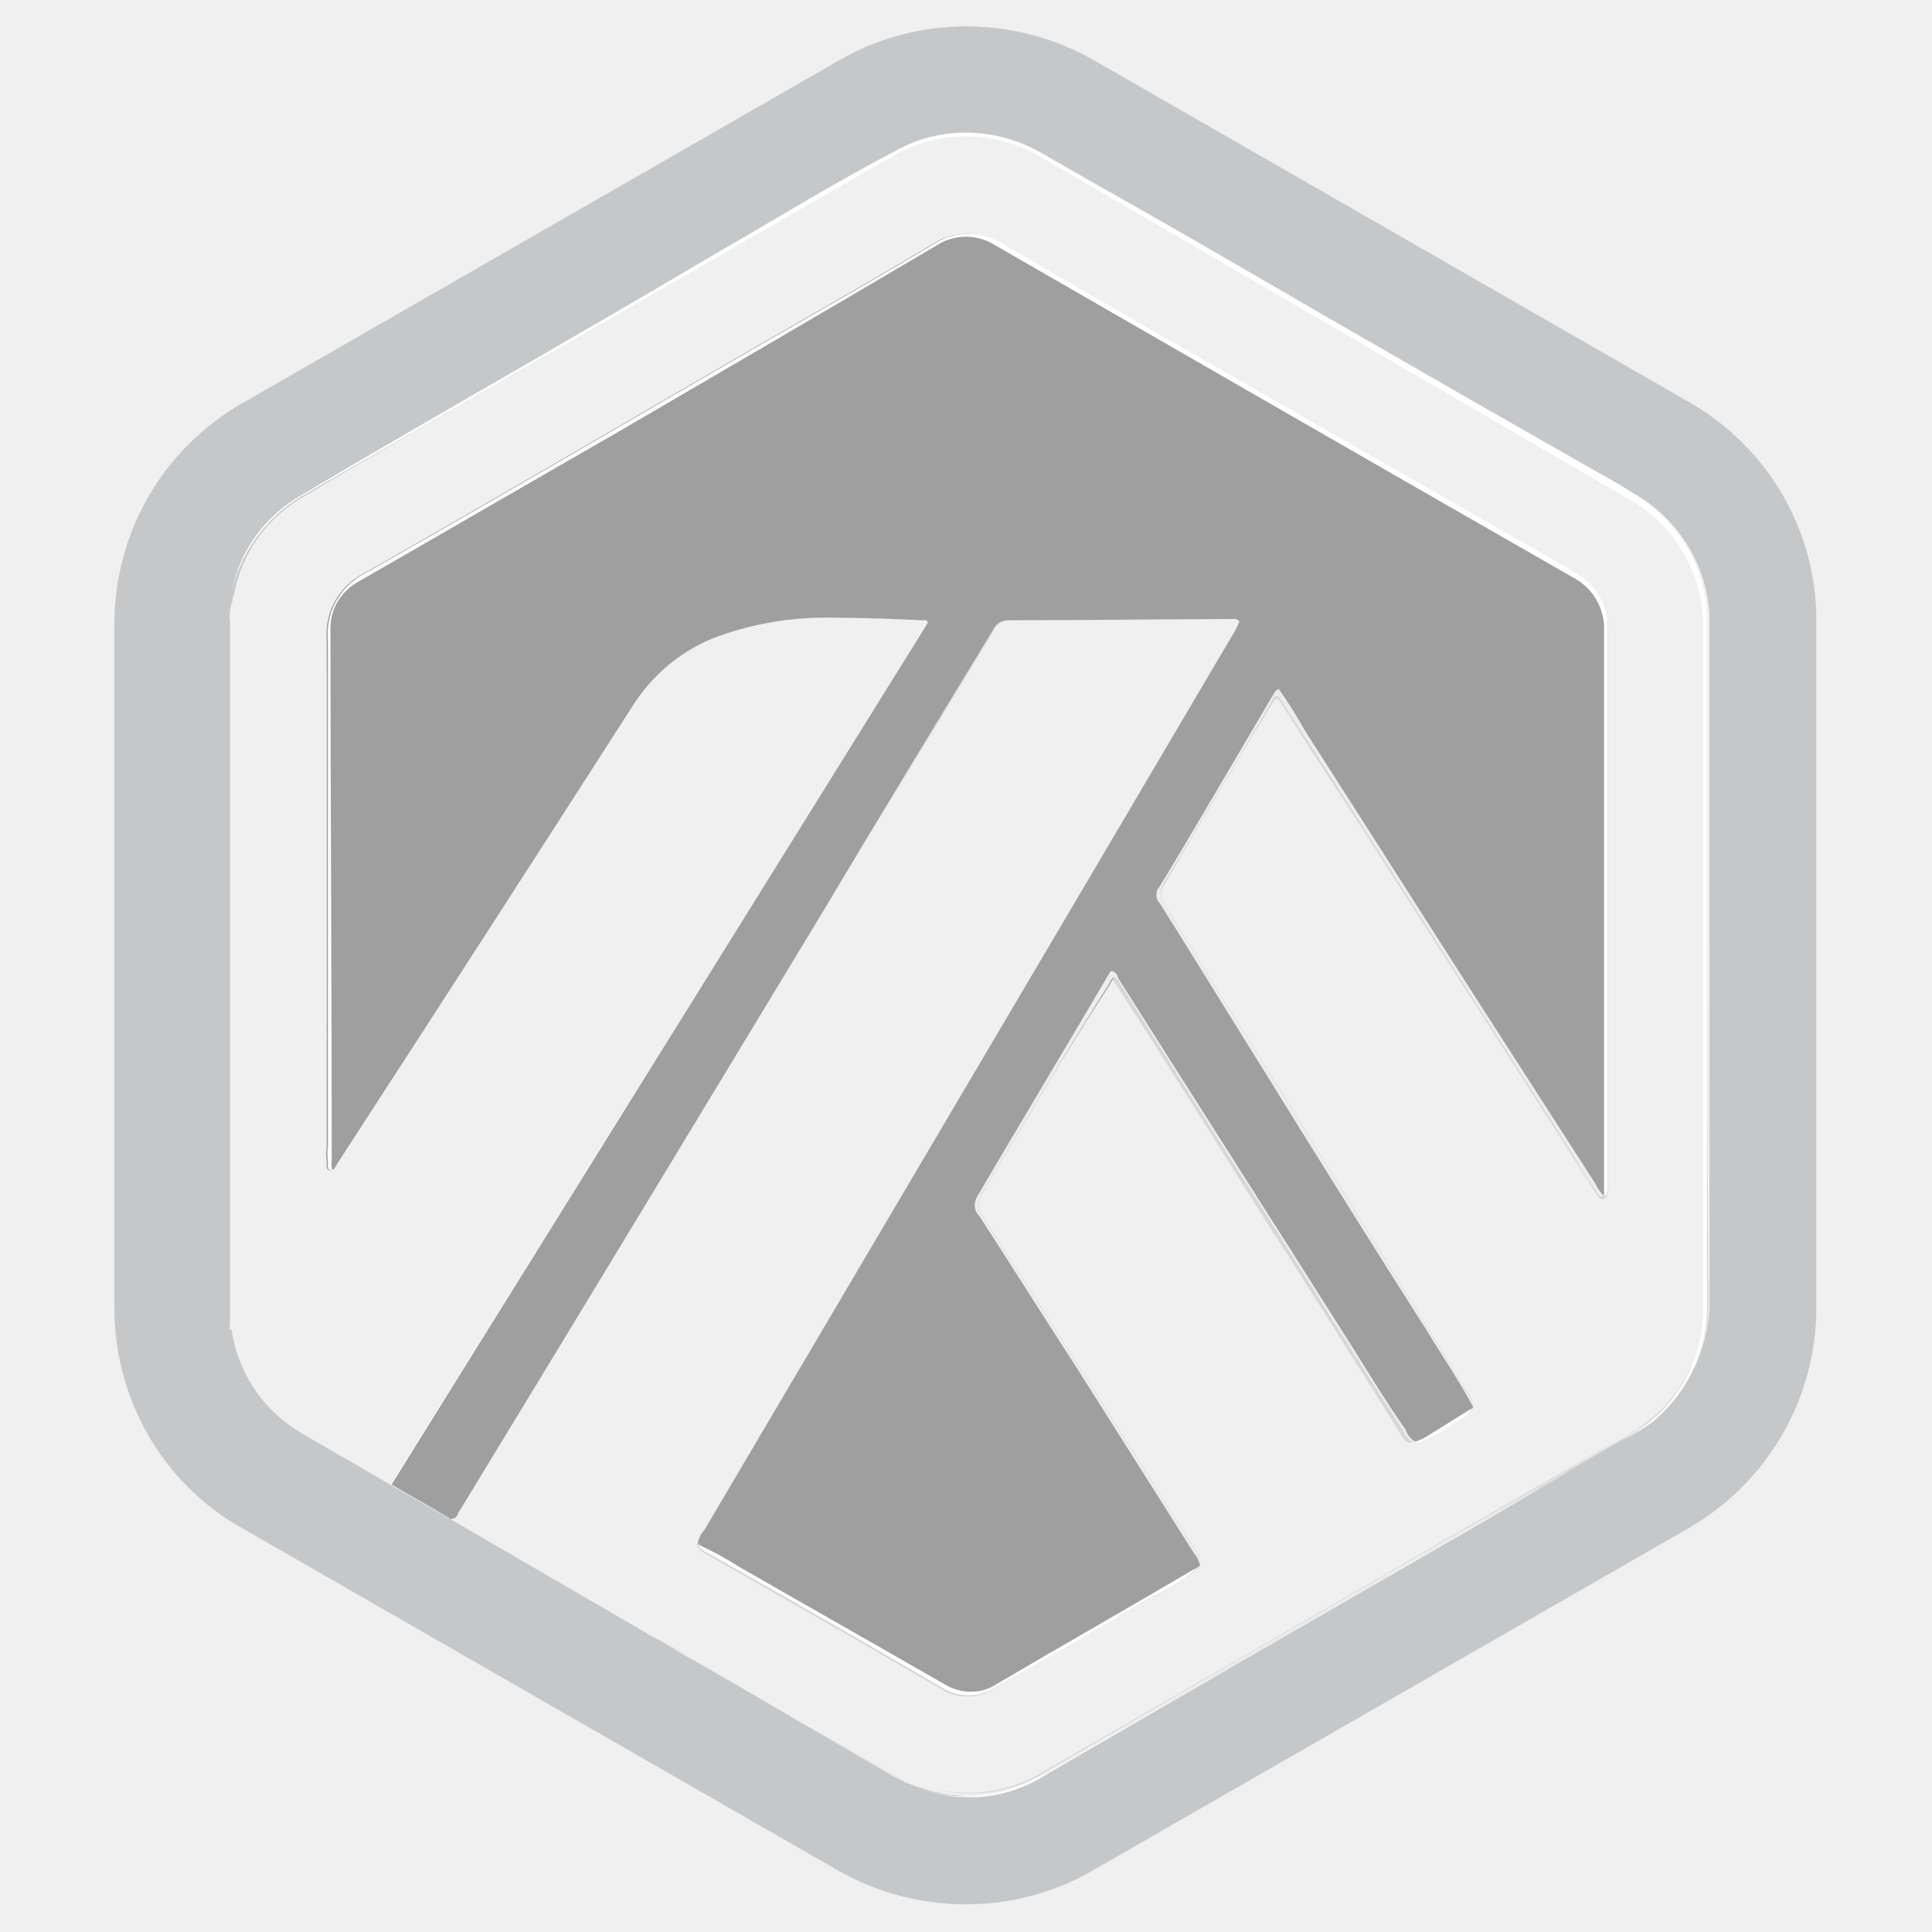
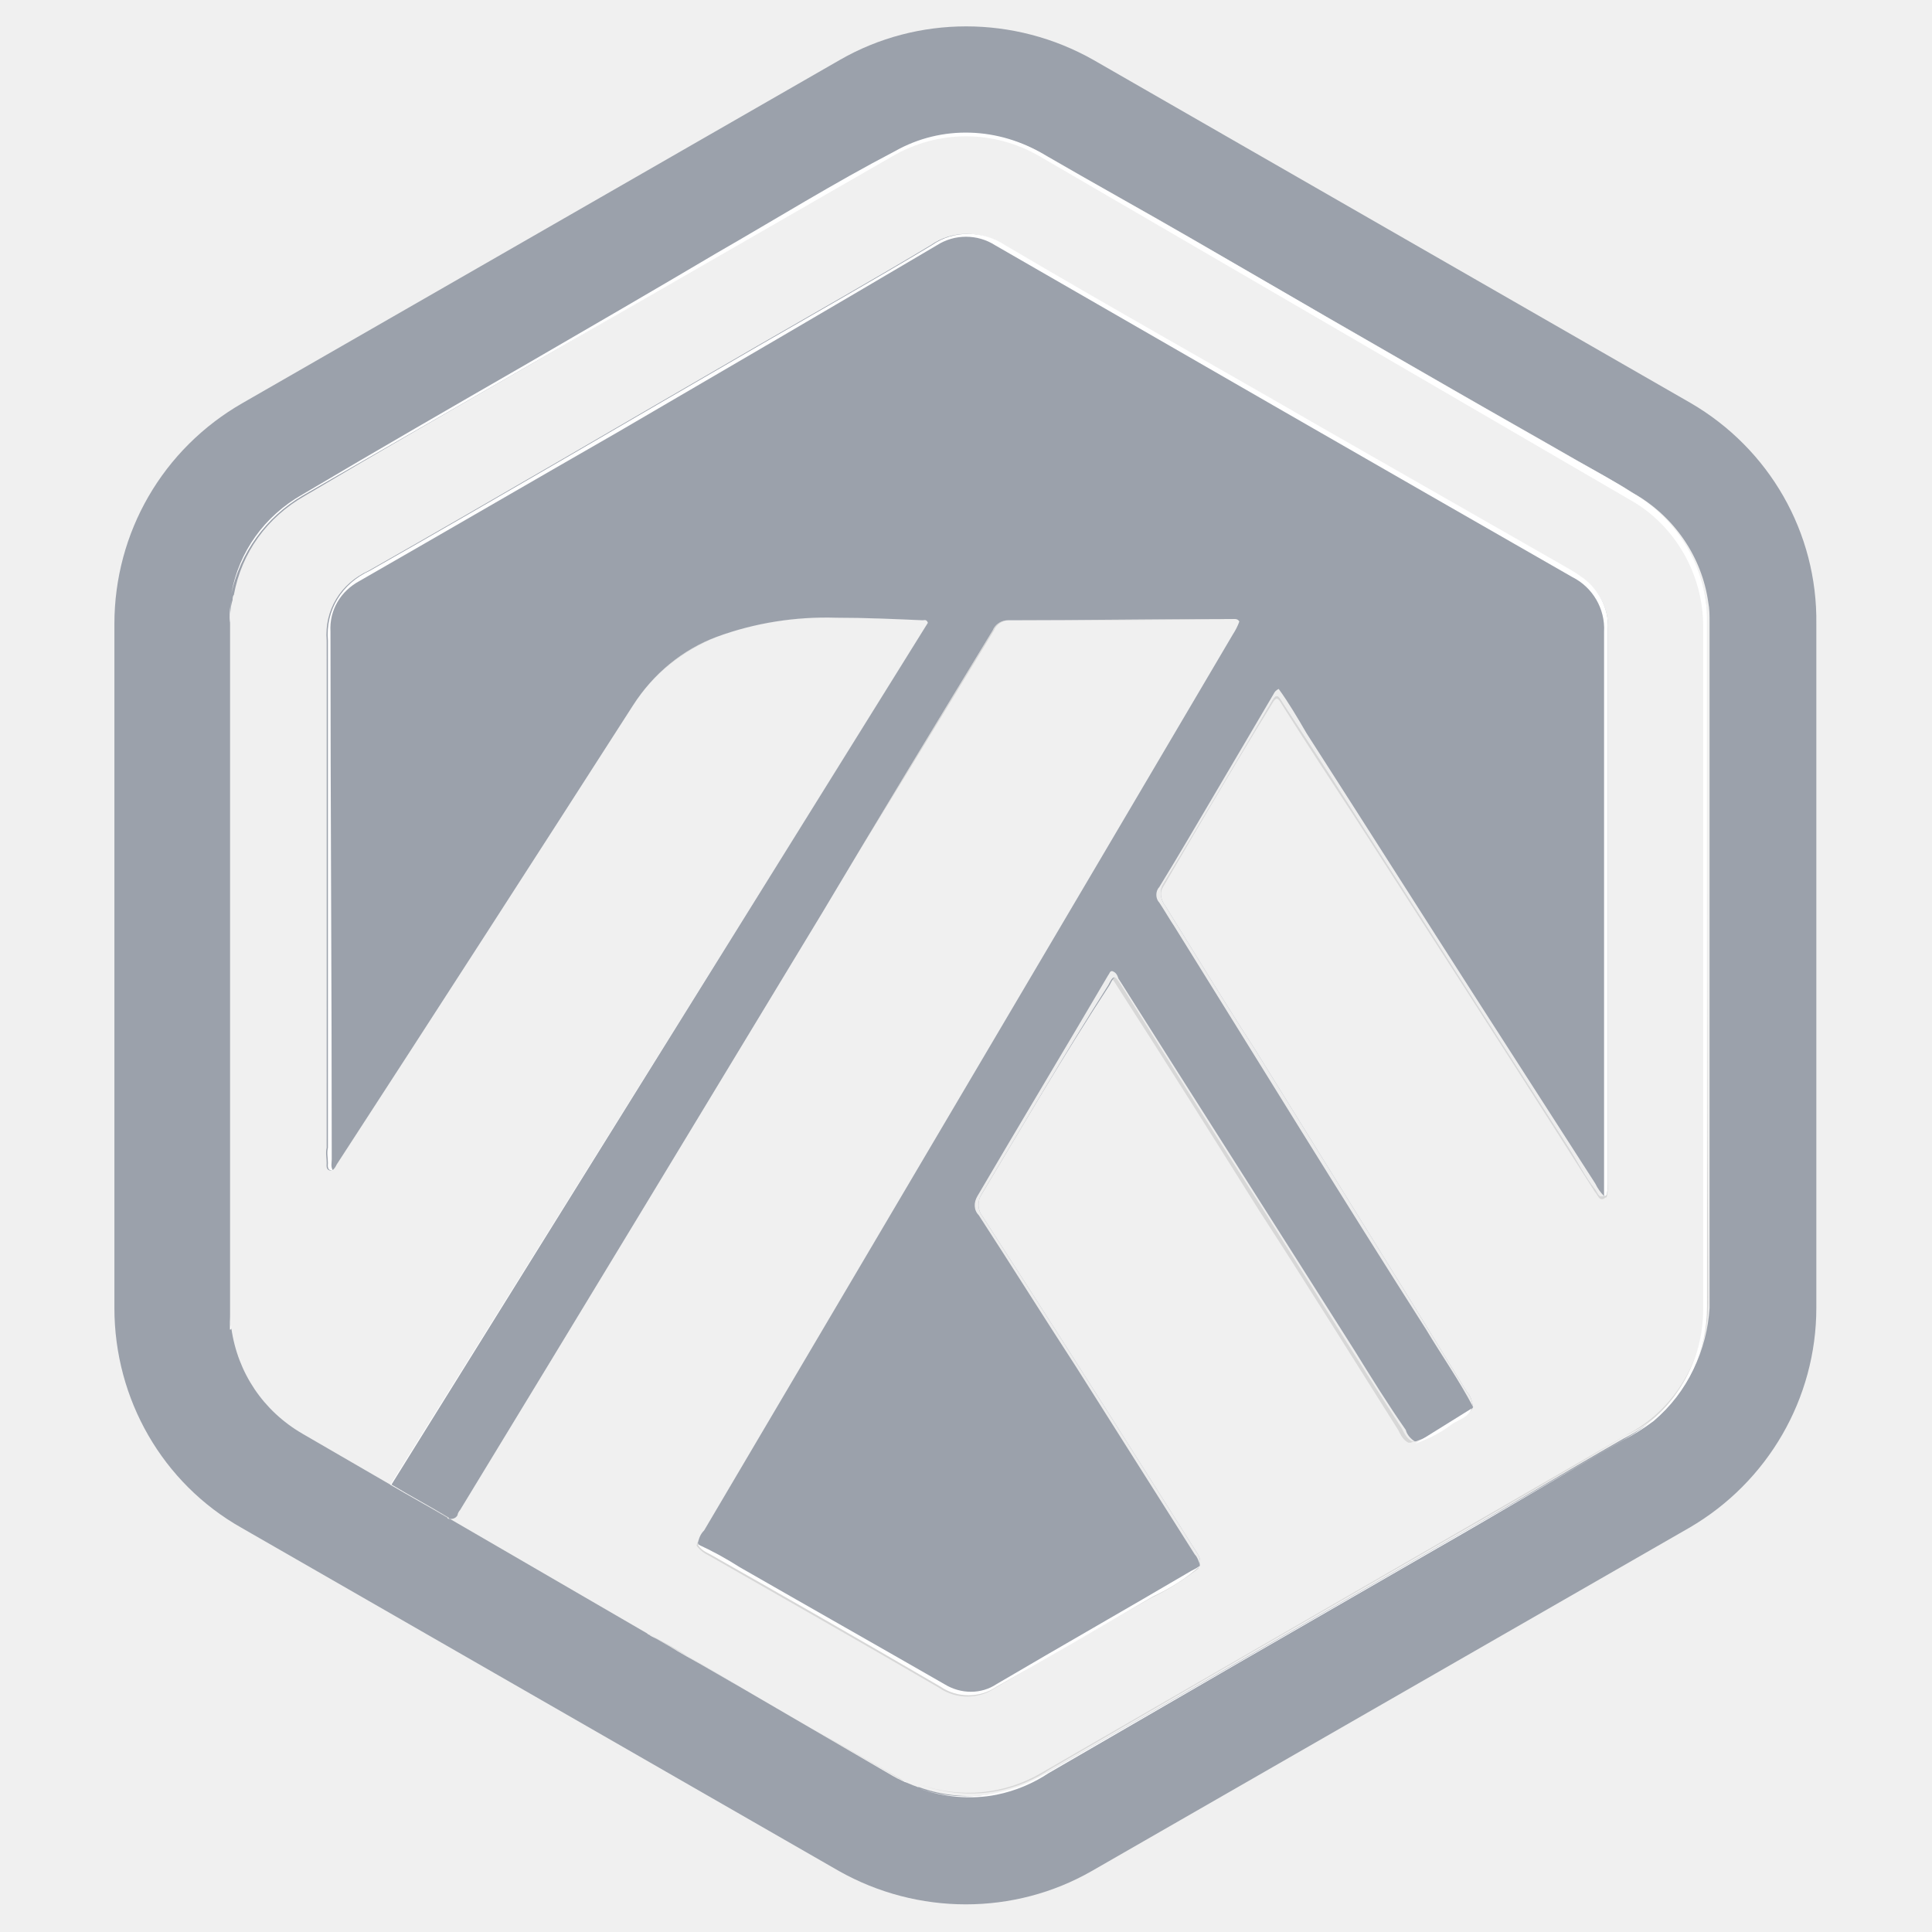
<svg xmlns="http://www.w3.org/2000/svg" version="1.1" id="Layer_1" x="0px" y="0px" viewBox="0 0 152 152" style="enable-background:new 0 0 152 152;" xml:space="preserve">
  <style type="text/css">
	.st0{fill:#D7D7D7;}
- 	.st1{fill:#C5C7C9;}
+ 	.st1{fill:#9BA1AB;}
	.st2{fill:#FFFFFF;}
- 	.st3{fill:#9F9F9F;}
- 	.st4{fill:#EDEDED;}
+ 	.st3{fill:#EDEDED;}
</style>
-   <path class="st0" d="M134.3,48.9c0-0.5,0-1-0.1-1.6c-0.6-3.6-2.8-6.8-5.9-8.6c-1.4-0.8-2.9-1.7-4.3-2.5c-3.2-1.9-6.5-3.7-9.8-5.6  c-3.3-1.9-6.6-3.8-9.9-5.7c-3.6-2-7.1-4.1-10.7-6.2c-3.8-2.2-7.6-4.4-11.4-6.5c-3.6-2.2-8.1-2.4-11.8-0.3c-4.7,2.5-9.3,5.3-14,8  c-5,2.9-10,5.8-14.9,8.7c-5.9,3.4-11.9,6.8-17.7,10.3c-3,1.6-5,4.5-5.6,7.8c0.6-3.2,2.6-6.1,5.6-7.7l46.4-26.8v0  c3.6-2.1,8-2.1,11.6,0l46.5,26.8c3.6,2.1,5.8,5.9,5.8,10l0,53.7c0,4.1-2.2,8-5.8,10l-46.4,26.8c-2.9,1.7-6.4,2-9.5,0.9  c1.9,0.7,4.1,0.9,6.1,0.5c1.5-0.3,2.9-0.9,4.1-1.7c5-2.9,10-5.8,15-8.7c5.2-3,10.4-6,15.6-9c4.9-2.8,9.8-5.6,14.6-8.5  c0.8-0.4,1.7-0.9,2.4-1.5c2.6-2.2,4.2-5.5,4.2-9C134.3,84.8,134.3,66.8,134.3,48.9z M78.2,49.6c0.2-0.5,0.7-0.8,1.2-0.8  c5.9,0,11.9,0,17.8-0.1c0.1,0,0.3,0,0.4,0.2c-0.2,0.3-0.3,0.6-0.5,1C83.1,73.5,69.2,97,55.3,120.6c-0.2,0.3-0.4,0.6-0.5,1  c0,0,0,0,0,0c0.3,0.4,0.6,0.6,1,0.8c6.1,3.5,12.1,6.9,18.1,10.4c1.3,0.9,3.1,0.9,4.4,0c4.1-2.4,8.2-4.8,12.3-7.1  c1.3-0.6,2.5-1.4,3.7-2.3c0,0,0,0,0-0.1c0,0,0,0,0-0.1c0.1-0.4-0.2-0.8-0.4-1.1c-1.2-1.9-2.4-3.8-3.6-5.7  c-4.4-6.8-8.7-13.7-13.1-20.5c-0.4-0.5-0.4-1.2-0.1-1.7c3.3-5.5,6.5-11,9.8-16.6c0.5-0.8,0.5-0.8,1,0c3.8,5.9,7.5,11.8,11.2,17.7  c3.7,5.7,7.3,11.5,10.9,17.2c0.2,0.4,0.4,0.8,0.8,1c0,0,0.1,0,0.1,0c0,0,0.1,0,0.1,0c1.1-0.4,2.1-0.9,3-1.6c0.6-0.3,1.2-0.5,1.5-1.1  v0c0,0,0,0,0,0c0-0.4-0.2-0.8-0.5-1.2c-1.6-2.6-3.2-5.2-4.8-7.8L98.7,82.7c-2.3-3.8-4.6-7.5-7-11.2c-0.4-0.5-0.5-1.2-0.2-1.7  c2.8-4.8,5.6-9.6,8.5-14.3c0.4-0.7,0.5-0.7,0.9,0c1.9,3,3.8,5.9,5.7,8.8c5.6,8.7,11.2,17.4,16.8,26.2c0.7,1.1,1.4,2.2,2.1,3.3  c0.2,0.2,0.3,0.7,0.7,0.5h0c0,0,0.1-0.1,0.2-0.1c0.1-0.3,0.1-0.7,0.1-1.1c0-14.5,0-28.9,0-43.4c0.1-1.7-0.8-3.3-2.3-4.1  c-0.4-0.3-0.9-0.5-1.3-0.8c-6.3-3.6-12.6-7.2-18.9-10.8c-8.3-4.8-16.7-9.6-25-14.4c-1.7-1.2-4-1.2-5.8,0c-4.5,2.7-9.1,5.3-13.6,7.9  C49.4,33.1,39.2,39.1,29,44.9c-2.1,1-3.4,3.2-3.3,5.5c0.1,13.3,0,26.6,0,39.9c0,0.4,0,0.8,0,1.2c0,0.2,0,0.6,0.4,0.6v0  c0.1-0.2,0.2-0.4,0.4-0.5c7.8-12,15.5-24.1,23.3-36.1c1.6-2.5,3.9-4.3,6.6-5.4c3-1.1,6.2-1.6,9.4-1.5c2.3,0,4.5,0.1,6.8,0.2  c0.1,0,0.3-0.1,0.4,0.2l-42.3,67.8l0,0c1.6,0.9,3.1,1.7,4.5,2.6c0.1,0,0.2,0.1,0.2,0.1c0.2,0,0.3,0,0.5-0.3c0.1-0.1,0.2-0.3,0.2-0.4  c9.5-15.7,19-31.4,28.5-47C69.2,64.4,73.7,57,78.2,49.6z M63.9,136c-1.7-1-3.5-2-5.2-3l11.6,6.7c0.5,0.3,1,0.5,1.5,0.7  c-0.2-0.1-0.3-0.1-0.5-0.2C68.8,138.8,66.4,137.4,63.9,136z M51.3,128.7c0.9,0.5,1.9,1,2.8,1.6c1.6,0.9,3.1,1.8,4.7,2.7l-7.7-4.4  C51.1,128.6,51.2,128.6,51.3,128.7z M18.1,103.7c0,0.2,0,0.5,0,0.9c0,0,0-0.1,0.1-0.1c-0.1-0.4-0.1-0.8-0.1-1.2V103.7z M18.2,47.2  c-0.1,0.6-0.2,1.2-0.2,1.9l0,53.7c0,0.2,0,0.3,0,0.5c0-18.1,0-36.2,0-54.3C18.1,48.4,18.1,47.8,18.2,47.2z" />
-   <path class="st1" d="M133,31.7l-47-27c-6.2-3.5-13.8-3.5-19.9,0l-47,27C12.8,35.3,9,41.9,9,49.1v53.8c0,7.2,3.8,13.8,10,17.3l47,27  c6.2,3.5,13.8,3.5,19.9,0l47-27c6.2-3.6,10-10.2,10-17.3V49.1C143,41.9,139.2,35.3,133,31.7z M130.1,111.7c-0.8,0.6-1.6,1.1-2.4,1.5  c-4.9,2.8-9.7,5.7-14.6,8.5c-5.2,3-10.4,6-15.6,9c-5,2.9-10,5.8-15,8.7c-1.2,0.8-2.6,1.4-4.1,1.7c-2,0.4-4.2,0.2-6.1-0.5  c0,0-0.1,0-0.1,0c-0.2-0.1-0.3-0.1-0.5-0.2c-0.5-0.2-1-0.4-1.5-0.7L58.7,133c-1.5-0.9-3.1-1.8-4.7-2.7c-0.9-0.5-1.8-1.1-2.8-1.6  c-0.1-0.1-0.2-0.1-0.3-0.2l-15.5-9c-0.1,0-0.2,0-0.2-0.1c-1.5-0.9-3-1.7-4.5-2.6l0,0l-6.9-4c-3.1-1.8-5.1-4.8-5.6-8.3  c0,0,0,0.1-0.1,0.1c0-0.4,0-0.7,0-0.9v-0.4c0-0.2,0-0.4,0-0.5l0-53.7c0-0.6,0-1.3,0.2-1.9c0-0.1,0-0.3,0.1-0.4  c0.6-3.3,2.6-6.1,5.6-7.8c5.9-3.5,11.8-6.9,17.7-10.3c5-2.9,10-5.8,14.9-8.7c4.7-2.7,9.2-5.5,14-8c3.7-2.1,8.2-1.9,11.8,0.3  c3.8,2.2,7.6,4.3,11.4,6.5c3.6,2.1,7.1,4.1,10.7,6.2c3.3,1.9,6.6,3.8,9.9,5.7c3.3,1.9,6.5,3.7,9.8,5.6c1.4,0.8,2.9,1.6,4.3,2.5  c3.2,1.8,5.4,5,5.9,8.6c0.1,0.5,0.1,1,0.1,1.6c0,18,0,35.9,0,53.9C134.3,106.2,132.8,109.5,130.1,111.7z" />
-   <path class="st2" d="M18.2,47.2c-0.1,0.6-0.1,1.1-0.1,1.7c0,18.1,0,36.2,0,54.3c0-0.2,0-0.4,0-0.5l0-53.7  C18,48.5,18.1,47.8,18.2,47.2z" />
+   <path class="st0" d="M134.3,48.9c0-0.5,0-1-0.1-1.6c-0.6-3.6-2.8-6.8-5.9-8.6c-1.4-0.8-2.9-1.7-4.3-2.5c-3.2-1.9-6.5-3.7-9.8-5.6  s-6.6-3.8-9.9-5.7c-3.6-2-7.1-4.1-10.7-6.2c-3.8-2.2-7.6-4.4-11.4-6.5c-3.6-2.2-8.1-2.4-11.8-0.3c-4.7,2.5-9.3,5.3-14,8  c-5,2.9-10,5.8-14.9,8.7c-5.9,3.4-11.9,6.8-17.7,10.3c-3,1.6-5,4.5-5.6,7.8c0.6-3.2,2.6-6.1,5.6-7.7l46.4-26.8l0,0  c3.6-2.1,8-2.1,11.6,0L128.3,39c3.6,2.1,5.8,5.9,5.8,10v53.7c0,4.1-2.2,8-5.8,10l-46.4,26.8c-2.9,1.7-6.4,2-9.5,0.9  c1.9,0.7,4.1,0.9,6.1,0.5c1.5-0.3,2.9-0.9,4.1-1.7c5-2.9,10-5.8,15-8.7c5.2-3,10.4-6,15.6-9c4.9-2.8,9.8-5.6,14.6-8.5  c0.8-0.4,1.7-0.9,2.4-1.5c2.6-2.2,4.2-5.5,4.2-9C134.3,84.8,134.3,66.8,134.3,48.9z M78.2,49.6c0.2-0.5,0.7-0.8,1.2-0.8  c5.9,0,11.9,0,17.8-0.1c0.1,0,0.3,0,0.4,0.2c-0.2,0.3-0.3,0.6-0.5,1c-14,23.6-27.9,47.1-41.8,70.7c-0.2,0.3-0.4,0.6-0.5,1l0,0  c0.3,0.4,0.6,0.6,1,0.8c6.1,3.5,12.1,6.9,18.1,10.4c1.3,0.9,3.1,0.9,4.4,0c4.1-2.4,8.2-4.8,12.3-7.1c1.3-0.6,2.5-1.4,3.7-2.3  c0,0,0,0,0-0.1c0,0,0,0,0-0.1c0.1-0.4-0.2-0.8-0.4-1.1c-1.2-1.9-2.4-3.8-3.6-5.7c-4.4-6.8-8.7-13.7-13.1-20.5  c-0.4-0.5-0.4-1.2-0.1-1.7c3.3-5.5,6.5-11,9.8-16.6c0.5-0.8,0.5-0.8,1,0c3.8,5.9,7.5,11.8,11.2,17.7c3.7,5.7,7.3,11.5,10.9,17.2  c0.2,0.4,0.4,0.8,0.8,1h0.1h0.1c1.1-0.4,2.1-0.9,3-1.6c0.6-0.3,1.2-0.5,1.5-1.1l0,0l0,0c0-0.4-0.2-0.8-0.5-1.2  c-1.6-2.6-3.2-5.2-4.8-7.8L98.7,82.7c-2.3-3.8-4.6-7.5-7-11.2c-0.4-0.5-0.5-1.2-0.2-1.7c2.8-4.8,5.6-9.6,8.5-14.3  c0.4-0.7,0.5-0.7,0.9,0c1.9,3,3.8,5.9,5.7,8.8c5.6,8.7,11.2,17.4,16.8,26.2c0.7,1.1,1.4,2.2,2.1,3.3c0.2,0.2,0.3,0.7,0.7,0.5l0,0  c0,0,0.1-0.1,0.2-0.1c0.1-0.3,0.1-0.7,0.1-1.1c0-14.5,0-28.9,0-43.4c0.1-1.7-0.8-3.3-2.3-4.1c-0.4-0.3-0.9-0.5-1.3-0.8  c-6.3-3.6-12.6-7.2-18.9-10.8c-8.3-4.8-16.7-9.6-25-14.4c-1.7-1.2-4-1.2-5.8,0c-4.5,2.7-9.1,5.3-13.6,7.9  C49.4,33.1,39.2,39.1,29,44.9c-2.1,1-3.4,3.2-3.3,5.5c0.1,13.3,0,26.6,0,39.9c0,0.4,0,0.8,0,1.2c0,0.2,0,0.6,0.4,0.6l0,0  c0.1-0.2,0.2-0.4,0.4-0.5c7.8-12,15.5-24.1,23.3-36.1c1.6-2.5,3.9-4.3,6.6-5.4c3-1.1,6.2-1.6,9.4-1.5c2.3,0,4.5,0.1,6.8,0.2  c0.1,0,0.3-0.1,0.4,0.2l-42.3,67.8l0,0c1.6,0.9,3.1,1.7,4.5,2.6c0.1,0,0.2,0.1,0.2,0.1c0.2,0,0.3,0,0.5-0.3c0.1-0.1,0.2-0.3,0.2-0.4  c9.5-15.7,19-31.4,28.5-47C69.2,64.4,73.7,57,78.2,49.6z M63.9,136c-1.7-1-3.5-2-5.2-3l11.6,6.7c0.5,0.3,1,0.5,1.5,0.7  c-0.2-0.1-0.3-0.1-0.5-0.2C68.8,138.8,66.4,137.4,63.9,136z M51.3,128.7c0.9,0.5,1.9,1,2.8,1.6c1.6,0.9,3.1,1.8,4.7,2.7l-7.7-4.4  C51.1,128.6,51.2,128.6,51.3,128.7z M18.1,103.7c0,0.2,0,0.5,0,0.9c0,0,0-0.1,0.1-0.1c-0.1-0.4-0.1-0.8-0.1-1.2V103.7z M18.2,47.2  c-0.1,0.6-0.2,1.2-0.2,1.9v53.7c0,0.2,0,0.3,0,0.5c0-18.1,0-36.2,0-54.3C18.1,48.4,18.1,47.8,18.2,47.2z" />
+   <path class="st1" d="M133,31.7l-47-27c-6.2-3.5-13.8-3.5-19.9,0l-47,27C12.8,35.3,9,41.9,9,49.1v53.8c0,7.2,3.8,13.8,10,17.3l47,27  c6.2,3.5,13.8,3.5,19.9,0l47-27c6.2-3.6,10-10.2,10-17.3V49.1C143,41.9,139.2,35.3,133,31.7z M130.1,111.7c-0.8,0.6-1.6,1.1-2.4,1.5  c-4.9,2.8-9.7,5.7-14.6,8.5c-5.2,3-10.4,6-15.6,9c-5,2.9-10,5.8-15,8.7c-1.2,0.8-2.6,1.4-4.1,1.7c-2,0.4-4.2,0.2-6.1-0.5h-0.1  c-0.2-0.1-0.3-0.1-0.5-0.2c-0.5-0.2-1-0.4-1.5-0.7L58.7,133c-1.5-0.9-3.1-1.8-4.7-2.7c-0.9-0.5-1.8-1.1-2.8-1.6  c-0.1-0.1-0.2-0.1-0.3-0.2l-15.5-9c-0.1,0-0.2,0-0.2-0.1c-1.5-0.9-3-1.7-4.5-2.6l0,0l-6.9-4c-3.1-1.8-5.1-4.8-5.6-8.3  c0,0,0,0.1-0.1,0.1c0-0.4,0-0.7,0-0.9v-0.4c0-0.2,0-0.4,0-0.5V49.1c0-0.6,0-1.3,0.2-1.9c0-0.1,0-0.3,0.1-0.4C19,43.5,21,40.7,24,39  c5.9-3.5,11.8-6.9,17.7-10.3c5-2.9,10-5.8,14.9-8.7c4.7-2.7,9.2-5.5,14-8c3.7-2.1,8.2-1.9,11.8,0.3c3.8,2.2,7.6,4.3,11.4,6.5  c3.6,2.1,7.1,4.1,10.7,6.2c3.3,1.9,6.6,3.8,9.9,5.7s6.5,3.7,9.8,5.6c1.4,0.8,2.9,1.6,4.3,2.5c3.2,1.8,5.4,5,5.9,8.6  c0.1,0.5,0.1,1,0.1,1.6c0,18,0,35.9,0,53.9C134.3,106.2,132.8,109.5,130.1,111.7z" />
+   <path class="st2" d="M18.2,47.2c-0.1,0.6-0.1,1.1-0.1,1.7c0,18.1,0,36.2,0,54.3c0-0.2,0-0.4,0-0.5V49C18,48.5,18.1,47.8,18.2,47.2z" />
  <path class="st2" d="M71.8,140.4c-0.5-0.2-1-0.4-1.5-0.7L58.7,133c1.7,1,3.5,2,5.2,3c2.4,1.4,4.9,2.8,7.3,4.2  C71.4,140.2,71.6,140.3,71.8,140.4z" />
-   <path class="st2" d="M126.5,49.5c0,14.5,0,28.9,0,43.4c0,0.4,0,0.7-0.1,1.1c-0.1,0.1-0.1,0.1-0.2,0.1h0c-0.4,0.2-0.5-0.2-0.7-0.5  c-0.8-1-1.4-2.2-2.1-3.3c-5.6-8.7-11.2-17.5-16.8-26.2c-1.9-3-3.8-5.9-5.7-8.8c-0.4-0.7-0.5-0.7-0.9,0c-2.8,4.8-5.6,9.5-8.5,14.3  c-0.3,0.5-0.2,1.2,0.2,1.7c2.3,3.7,4.6,7.5,7,11.2l11.9,19.2c1.6,2.6,3.2,5.2,4.8,7.8c0.3,0.3,0.4,0.7,0.5,1.2c0,0,0,0,0,0v0  c-0.3,0.6-1,0.8-1.5,1.1c-0.9,0.7-1.9,1.2-3,1.6c0,0-0.1,0-0.1,0c0,0-0.1,0-0.1,0c-0.4-0.2-0.6-0.6-0.8-1  c-3.7-5.7-7.3-11.5-10.9-17.2c-3.8-5.9-7.5-11.8-11.2-17.7c-0.5-0.8-0.6-0.8-1,0C83.7,83,80.5,88.5,77.2,94  c-0.3,0.5-0.3,1.2,0.1,1.7c4.4,6.8,8.8,13.7,13.1,20.5c1.2,1.9,2.4,3.8,3.6,5.7c0.2,0.3,0.5,0.7,0.4,1.1c0,0,0,0,0,0.1  c0,0,0,0.1,0,0.1c-1.2,0.9-2.4,1.7-3.7,2.3c-4.1,2.4-8.2,4.8-12.3,7.1c-1.3,0.9-3.1,0.9-4.4,0c-6-3.5-12.1-7-18.1-10.4  c-0.4-0.2-0.8-0.4-1-0.8c0,0,0,0,0,0c0.1-0.4,0.2-0.7,0.5-1C69.2,97,83.1,73.5,97,49.9c0.2-0.3,0.4-0.7,0.5-1  c-0.1-0.2-0.3-0.2-0.4-0.2c-5.9,0-11.9,0.1-17.8,0.1c-0.5,0-1,0.3-1.2,0.8c-4.5,7.4-9,14.8-13.4,22.2c-9.5,15.7-19,31.4-28.5,47  c-0.1,0.1-0.2,0.3-0.2,0.4c-0.1,0.2-0.3,0.3-0.5,0.3l-4.8-2.7L73,49c-0.1-0.3-0.3-0.2-0.4-0.2c-2.3-0.1-4.5-0.2-6.8-0.2  c-3.2-0.1-6.4,0.4-9.4,1.5c-2.7,1-5,2.9-6.6,5.4c-7.7,12-15.5,24.1-23.3,36.1c-0.1,0.2-0.2,0.4-0.4,0.5v0c-0.5,0-0.4-0.4-0.4-0.6  c0-0.4-0.1-0.8,0-1.2c0-13.3,0-26.6,0-39.9c-0.2-2.4,1.1-4.5,3.3-5.5c10.2-5.8,20.4-11.8,30.6-17.7c4.5-2.6,9.1-5.2,13.6-7.9  c1.7-1.2,4-1.2,5.8,0c8.3,4.9,16.7,9.6,25,14.4c6.3,3.6,12.6,7.2,18.9,10.8c0.5,0.3,0.9,0.5,1.3,0.8  C125.7,46.2,126.6,47.8,126.5,49.5z" />
-   <path class="st3" d="M126.5,49.5c0,14.5,0,28.9,0,43.4c0,0.4,0,0.7-0.1,1.1c-0.1,0.1-0.1,0.1-0.2,0.1h0c-0.4,0.2-0.5-0.2-0.7-0.5  c-0.8-1-1.4-2.2-2.1-3.3c-5.6-8.7-11.2-17.5-16.8-26.2c-1.9-3-3.8-5.9-5.7-8.8c-0.4-0.7-0.5-0.7-0.9,0c-2.8,4.8-5.6,9.5-8.5,14.3  c-0.3,0.5-0.2,1.2,0.2,1.7c2.3,3.7,4.6,7.5,7,11.2l11.9,19.2c1.6,2.6,3.2,5.2,4.8,7.8c0.3,0.3,0.4,0.7,0.5,1.2c0,0,0,0,0,0v0  c-0.3,0.6-1,0.8-1.5,1.1c-0.9,0.7-1.9,1.2-3,1.6c0,0-0.1,0-0.1,0c0,0-0.1,0-0.1,0c-0.4-0.2-0.6-0.6-0.8-1  c-3.7-5.7-7.3-11.5-10.9-17.2c-3.8-5.9-7.5-11.8-11.2-17.7c-0.5-0.8-0.6-0.8-1,0C83.7,83,80.5,88.5,77.2,94  c-0.3,0.5-0.3,1.2,0.1,1.7c4.4,6.8,8.8,13.7,13.1,20.5c1.2,1.9,2.4,3.8,3.6,5.7c0.2,0.3,0.5,0.7,0.4,1.1c0,0,0,0,0,0.1  c0,0,0,0.1,0,0.1c-1.2,0.9-2.4,1.7-3.7,2.3c-4.1,2.4-8.2,4.8-12.3,7.1c-1.3,0.9-3.1,0.9-4.4,0c-6-3.5-12.1-7-18.1-10.4  c-0.4-0.2-0.8-0.4-1-0.8c0,0,0,0,0,0c0.1-0.4,0.2-0.7,0.5-1C69.2,97,83.1,73.5,97,49.9c0.2-0.3,0.4-0.7,0.5-1  c-0.1-0.2-0.3-0.2-0.4-0.2c-5.9,0-11.9,0.1-17.8,0.1c-0.5,0-1,0.3-1.2,0.8c-4.5,7.4-9,14.8-13.4,22.2c-9.5,15.7-19,31.4-28.5,47  c-0.1,0.1-0.2,0.3-0.2,0.4c-0.1,0.2-0.3,0.3-0.5,0.3c-0.1,0-0.2,0-0.2-0.1c-1.5-0.9-3-1.7-4.5-2.6l0,0L73,49  c-0.1-0.3-0.3-0.2-0.4-0.2c-2.3-0.1-4.5-0.2-6.8-0.2c-3.2-0.1-6.4,0.4-9.4,1.5c-2.7,1-5,2.9-6.6,5.4c-7.7,12-15.5,24.1-23.3,36.1  c-0.1,0.2-0.2,0.4-0.4,0.5v0c-0.5,0-0.4-0.4-0.4-0.6c0-0.4-0.1-0.8,0-1.2c0-13.3,0-26.6,0-39.9c-0.2-2.4,1.1-4.5,3.3-5.5  c10.2-5.8,20.4-11.8,30.6-17.7c4.5-2.6,9.1-5.2,13.6-7.9c1.7-1.2,4-1.2,5.8,0c8.3,4.9,16.7,9.6,25,14.4c6.3,3.6,12.6,7.2,18.9,10.8  c0.5,0.3,0.9,0.5,1.3,0.8C125.7,46.2,126.6,47.8,126.5,49.5z" />
+   <path class="st2" d="M126.5,49.5c0,14.5,0,28.9,0,43.4c0,0.4,0,0.7-0.1,1.1c-0.1,0.1-0.1,0.1-0.2,0.1l0,0c-0.4,0.2-0.5-0.2-0.7-0.5  c-0.8-1-1.4-2.2-2.1-3.3c-5.6-8.7-11.2-17.5-16.8-26.2c-1.9-3-3.8-5.9-5.7-8.8c-0.4-0.7-0.5-0.7-0.9,0c-2.8,4.8-5.6,9.5-8.5,14.3  c-0.3,0.5-0.2,1.2,0.2,1.7c2.3,3.7,4.6,7.5,7,11.2l11.9,19.2c1.6,2.6,3.2,5.2,4.8,7.8c0.3,0.3,0.4,0.7,0.5,1.2l0,0l0,0  c-0.3,0.6-1,0.8-1.5,1.1c-0.9,0.7-1.9,1.2-3,1.6h-0.1h-0.1c-0.4-0.2-0.6-0.6-0.8-1c-3.7-5.7-7.3-11.5-10.9-17.2  c-3.8-5.9-7.5-11.8-11.2-17.7c-0.5-0.8-0.6-0.8-1,0c-3.6,5.5-6.8,11-10.1,16.5c-0.3,0.5-0.3,1.2,0.1,1.7c4.4,6.8,8.8,13.7,13.1,20.5  c1.2,1.9,2.4,3.8,3.6,5.7c0.2,0.3,0.5,0.7,0.4,1.1c0,0,0,0,0,0.1v0.1c-1.2,0.9-2.4,1.7-3.7,2.3c-4.1,2.4-8.2,4.8-12.3,7.1  c-1.3,0.9-3.1,0.9-4.4,0c-6-3.5-12.1-7-18.1-10.4c-0.4-0.2-0.8-0.4-1-0.8l0,0c0.1-0.4,0.2-0.7,0.5-1C69.2,97,83.1,73.5,97,49.9  c0.2-0.3,0.4-0.7,0.5-1c-0.1-0.2-0.3-0.2-0.4-0.2c-5.9,0-11.9,0.1-17.8,0.1c-0.5,0-1,0.3-1.2,0.8c-4.5,7.4-9,14.8-13.4,22.2  c-9.5,15.7-19,31.4-28.5,47c-0.1,0.1-0.2,0.3-0.2,0.4c-0.1,0.2-0.3,0.3-0.5,0.3l-4.8-2.7L73,49c-0.1-0.3-0.3-0.2-0.4-0.2  c-2.3-0.1-4.5-0.2-6.8-0.2c-3.2-0.1-6.4,0.4-9.4,1.5c-2.7,1-5,2.9-6.6,5.4c-7.7,12-15.5,24.1-23.3,36.1c-0.1,0.2-0.2,0.4-0.4,0.5  l0,0c-0.5,0-0.4-0.4-0.4-0.6c0-0.4-0.1-0.8,0-1.2c0-13.3,0-26.6,0-39.9c-0.2-2.4,1.1-4.5,3.3-5.5c10.2-5.8,20.4-11.8,30.6-17.7  c4.5-2.6,9.1-5.2,13.6-7.9c1.7-1.2,4-1.2,5.8,0c8.3,4.9,16.7,9.6,25,14.4c6.3,3.6,12.6,7.2,18.9,10.8c0.5,0.3,0.9,0.5,1.3,0.8  C125.7,46.2,126.6,47.8,126.5,49.5z" />
+   <path class="st1" d="M126.5,49.5c0,14.5,0,28.9,0,43.4c0,0.4,0,0.7-0.1,1.1c-0.1,0.1-0.1,0.1-0.2,0.1l0,0c-0.4,0.2-0.5-0.2-0.7-0.5  c-0.8-1-1.4-2.2-2.1-3.3c-5.6-8.7-11.2-17.5-16.8-26.2c-1.9-3-3.8-5.9-5.7-8.8c-0.4-0.7-0.5-0.7-0.9,0c-2.8,4.8-5.6,9.5-8.5,14.3  c-0.3,0.5-0.2,1.2,0.2,1.7c2.3,3.7,4.6,7.5,7,11.2l11.9,19.2c1.6,2.6,3.2,5.2,4.8,7.8c0.3,0.3,0.4,0.7,0.5,1.2l0,0l0,0  c-0.3,0.6-1,0.8-1.5,1.1c-0.9,0.7-1.9,1.2-3,1.6h-0.1h-0.1c-0.4-0.2-0.6-0.6-0.8-1c-3.7-5.7-7.3-11.5-10.9-17.2  c-3.8-5.9-7.5-11.8-11.2-17.7c-0.5-0.8-0.6-0.8-1,0c-3.6,5.5-6.8,11-10.1,16.5c-0.3,0.5-0.3,1.2,0.1,1.7c4.4,6.8,8.8,13.7,13.1,20.5  c1.2,1.9,2.4,3.8,3.6,5.7c0.2,0.3,0.5,0.7,0.4,1.1c0,0,0,0,0,0.1v0.1c-1.2,0.9-2.4,1.7-3.7,2.3c-4.1,2.4-8.2,4.8-12.3,7.1  c-1.3,0.9-3.1,0.9-4.4,0c-6-3.5-12.1-7-18.1-10.4c-0.4-0.2-0.8-0.4-1-0.8l0,0c0.1-0.4,0.2-0.7,0.5-1C69.2,97,83.1,73.5,97,49.9  c0.2-0.3,0.4-0.7,0.5-1c-0.1-0.2-0.3-0.2-0.4-0.2c-5.9,0-11.9,0.1-17.8,0.1c-0.5,0-1,0.3-1.2,0.8c-4.5,7.4-9,14.8-13.4,22.2  c-9.5,15.7-19,31.4-28.5,47c-0.1,0.1-0.2,0.3-0.2,0.4c-0.1,0.2-0.3,0.3-0.5,0.3c-0.1,0-0.2,0-0.2-0.1c-1.5-0.9-3-1.7-4.5-2.6l0,0  L73,49c-0.1-0.3-0.3-0.2-0.4-0.2c-2.3-0.1-4.5-0.2-6.8-0.2c-3.2-0.1-6.4,0.4-9.4,1.5c-2.7,1-5,2.9-6.6,5.4  c-7.7,12-15.5,24.1-23.3,36.1c-0.1,0.2-0.2,0.4-0.4,0.5l0,0c-0.5,0-0.4-0.4-0.4-0.6c0-0.4-0.1-0.8,0-1.2c0-13.3,0-26.6,0-39.9  c-0.2-2.4,1.1-4.5,3.3-5.5c10.2-5.8,20.4-11.8,30.6-17.7c4.5-2.6,9.1-5.2,13.6-7.9c1.7-1.2,4-1.2,5.8,0c8.3,4.9,16.7,9.6,25,14.4  c6.3,3.6,12.6,7.2,18.9,10.8c0.5,0.3,0.9,0.5,1.3,0.8C125.7,46.2,126.6,47.8,126.5,49.5z" />
  <path class="st2" d="M18.2,104.5c0,0,0,0.1-0.1,0.1c0-0.4,0-0.7,0-0.9v-0.4C18.1,103.7,18.1,104.1,18.2,104.5z" />
  <path class="st2" d="M58.7,133c-1.5-0.9-3.1-1.8-4.7-2.7c-0.9-0.5-1.8-1.1-2.8-1.6c-0.1-0.1-0.2-0.1-0.3-0.2L58.7,133z" />
-   <path class="st2" d="M94.4,123.2C94.4,123.2,94.4,123.2,94.4,123.2C94.5,123.2,94.5,123.2,94.4,123.2  C94.4,123.3,94.4,123.3,94.4,123.2c-1.1,1-2.4,1.8-3.7,2.4c-4.1,2.4-8.2,4.8-12.3,7.1c-1.3,0.9-3.1,0.9-4.4,0  c-6-3.5-12.1-7-18.1-10.4c-0.4-0.2-0.8-0.4-1-0.8c1.1,0.5,2.2,1.1,3.3,1.8c5.4,3.1,10.7,6.1,16.1,9.2c1.3,0.8,2.9,0.8,4.1,0  c5.1-3,10.2-5.9,15.3-8.9C93.9,123.5,94.1,123.4,94.4,123.2C94.4,123.2,94.4,123.2,94.4,123.2z" />
-   <path class="st2" d="M115.8,110.8L115.8,110.8c-0.3,0.7-1,0.9-1.5,1.2c-0.9,0.7-1.9,1.2-3,1.6c0,0-0.1,0-0.1,0c0,0-0.1,0-0.1,0  c0.1,0,0.1,0,0.2,0c0,0,0,0,0,0L115.8,110.8C115.7,110.8,115.8,110.8,115.8,110.8C115.8,110.8,115.8,110.8,115.8,110.8  C115.8,110.8,115.8,110.8,115.8,110.8z" />
-   <path class="st2" d="M126.5,49.5c0,14.5,0,28.9,0,43.4c0,0.4,0,0.7-0.1,1.1c-0.1,0.1-0.1,0.1-0.2,0.1h0v0c0-0.4,0-0.7,0-1.1  c0-14.4,0-28.9,0-43.3c0.1-1.8-0.9-3.5-2.5-4.3c-15.2-8.7-30.3-17.4-45.4-26.1c-1.4-0.9-3.2-0.9-4.6,0C65.4,24.2,57,29.1,48.6,34  c-6.8,3.9-13.5,7.8-20.3,11.7c-1.5,0.8-2.4,2.3-2.3,4c0,13.8,0.1,27.7,0.1,41.5c0,0.3-0.1,0.6,0.1,0.9v0c-0.5,0-0.4-0.4-0.4-0.6  c0-0.4-0.1-0.8,0-1.2c0-13.3,0-26.6,0-39.9c-0.2-2.4,1.1-4.5,3.3-5.5c10.2-5.8,20.4-11.8,30.6-17.7c4.5-2.6,9.1-5.2,13.6-7.9  c1.7-1.2,4-1.2,5.8,0c8.3,4.9,16.7,9.6,25,14.4c6.3,3.6,12.6,7.2,18.9,10.8c0.5,0.3,0.9,0.5,1.3,0.8  C125.7,46.2,126.6,47.8,126.5,49.5z" />
-   <path class="st2" d="M134.3,102.8c0,3.5-1.5,6.7-4.2,9c-0.8,0.6-1.6,1.1-2.4,1.5c-4.9,2.8-9.7,5.7-14.6,8.5c-5.2,3-10.4,6-15.6,9  c-5,2.9-10,5.8-15,8.7c-1.2,0.8-2.6,1.4-4.1,1.7c-2,0.4-4.2,0.2-6.1-0.5c3.1,1.1,6.6,0.7,9.5-0.9l46.4-26.8c3.6-2.1,5.8-5.9,5.8-10  l0-53.7c0-4.1-2.2-8-5.8-10L81.8,12.3c-3.6-2.1-8-2.1-11.6,0v0L23.8,39c-2.9,1.7-4.9,4.5-5.6,7.7c0.6-3.3,2.6-6.1,5.6-7.8  c5.9-3.5,11.8-6.9,17.7-10.3c5-2.9,10-5.8,14.9-8.7c4.7-2.7,9.2-5.5,14-8c3.7-2.1,8.2-1.9,11.8,0.3c3.8,2.2,7.6,4.3,11.4,6.5  c3.6,2.1,7.1,4.1,10.7,6.2c3.3,1.9,6.6,3.8,9.9,5.7c3.3,1.9,6.5,3.7,9.8,5.6c1.4,0.8,2.9,1.6,4.3,2.5c3.2,1.8,5.4,5,5.9,8.6  c0.1,0.5,0.1,1,0.1,1.6C134.3,66.8,134.3,84.8,134.3,102.8z" />
-   <path class="st4" d="M126.2,94.1L126.2,94.1c-0.4,0.2-0.5-0.2-0.7-0.5c-0.8-1-1.4-2.2-2.1-3.3c-5.6-8.7-11.2-17.5-16.8-26.2  c-1.9-3-3.8-5.9-5.7-8.8c-0.4-0.7-0.5-0.7-0.9,0c-2.8,4.8-5.6,9.5-8.5,14.3c-0.3,0.5-0.2,1.2,0.2,1.7c2.3,3.7,4.6,7.5,7,11.2  l11.9,19.2c1.6,2.6,3.2,5.2,4.8,7.8c0.3,0.3,0.4,0.7,0.5,1.2c0,0,0,0,0,0c0,0,0,0,0,0c0,0,0,0,0,0c-1.1-2.1-2.5-4.1-3.7-6.1  C105.5,94.1,99,83.5,92.4,72.9c-0.4-0.6-0.8-1.3-1.2-1.9c-0.3-0.3-0.3-0.9,0-1.2c1.6-2.6,3.1-5.2,4.7-7.9l4.3-7.3  c0.1-0.2,0.2-0.3,0.4-0.4c0.8,1.1,1.5,2.3,2.2,3.5c4.5,7,9,14.1,13.5,21.1c3.1,4.8,6.1,9.5,9.2,14.3  C125.7,93.5,125.9,93.8,126.2,94.1z" />
-   <path class="st4" d="M111.3,113.4C111.2,113.4,111.2,113.4,111.3,113.4C111.2,113.5,111.2,113.5,111.3,113.4c-0.1,0-0.2,0-0.2,0  c-0.4-0.2-0.6-0.6-0.8-1c-3.7-5.7-7.3-11.5-10.9-17.2c-3.8-5.9-7.5-11.8-11.2-17.7c-0.5-0.8-0.6-0.8-1,0C83.7,83,80.5,88.5,77.2,94  c-0.3,0.5-0.3,1.2,0.1,1.7c4.4,6.8,8.8,13.7,13.1,20.5c1.2,1.9,2.4,3.8,3.6,5.7c0.2,0.3,0.5,0.7,0.4,1.1c0,0,0,0,0,0.1c0,0,0,0,0,0  c0,0,0,0,0,0c-0.1-0.3-0.2-0.6-0.4-0.8c-3.1-4.9-6.2-9.8-9.3-14.7c-2.6-4-5.1-8-7.7-12c-0.4-0.4-0.4-1-0.1-1.5  c3.4-5.8,6.9-11.6,10.3-17.4c0.1-0.1,0.1-0.3,0.3-0.3c0.3,0.1,0.4,0.3,0.5,0.6c6.2,9.8,12.4,19.5,18.6,29.3c1.3,2.1,2.6,4.2,4,6.2  C110.7,112.9,111,113.2,111.3,113.4z" />
+   <path class="st2" d="M94.4,123.2L94.4,123.2C94.5,123.2,94.5,123.2,94.4,123.2C94.4,123.3,94.4,123.3,94.4,123.2  c-1.1,1-2.4,1.8-3.7,2.4c-4.1,2.4-8.2,4.8-12.3,7.1c-1.3,0.9-3.1,0.9-4.4,0c-6-3.5-12.1-7-18.1-10.4c-0.4-0.2-0.8-0.4-1-0.8  c1.1,0.5,2.2,1.1,3.3,1.8c5.4,3.1,10.7,6.1,16.1,9.2c1.3,0.8,2.9,0.8,4.1,0c5.1-3,10.2-5.9,15.3-8.9  C93.9,123.5,94.1,123.4,94.4,123.2L94.4,123.2z" />
+   <path class="st2" d="M115.8,110.8L115.8,110.8c-0.3,0.7-1,0.9-1.5,1.2c-0.9,0.7-1.9,1.2-3,1.6h-0.1h-0.1c0.1,0,0.1,0,0.2,0l0,0  L115.8,110.8C115.7,110.8,115.8,110.8,115.8,110.8L115.8,110.8L115.8,110.8z" />
+   <path class="st2" d="M126.5,49.5c0,14.5,0,28.9,0,43.4c0,0.4,0,0.7-0.1,1.1c-0.1,0.1-0.1,0.1-0.2,0.1l0,0l0,0c0-0.4,0-0.7,0-1.1  c0-14.4,0-28.9,0-43.3c0.1-1.8-0.9-3.5-2.5-4.3C108.5,36.7,93.4,28,78.3,19.3c-1.4-0.9-3.2-0.9-4.6,0C65.4,24.2,57,29.1,48.6,34  c-6.8,3.9-13.5,7.8-20.3,11.7c-1.5,0.8-2.4,2.3-2.3,4c0,13.8,0.1,27.7,0.1,41.5c0,0.3-0.1,0.6,0.1,0.9l0,0c-0.5,0-0.4-0.4-0.4-0.6  c0-0.4-0.1-0.8,0-1.2c0-13.3,0-26.6,0-39.9c-0.2-2.4,1.1-4.5,3.3-5.5c10.2-5.8,20.4-11.8,30.6-17.7c4.5-2.6,9.1-5.2,13.6-7.9  c1.7-1.2,4-1.2,5.8,0c8.3,4.9,16.7,9.6,25,14.4c6.3,3.6,12.6,7.2,18.9,10.8c0.5,0.3,0.9,0.5,1.3,0.8  C125.7,46.2,126.6,47.8,126.5,49.5z" />
+   <path class="st2" d="M134.3,102.8c0,3.5-1.5,6.7-4.2,9c-0.8,0.6-1.6,1.1-2.4,1.5c-4.9,2.8-9.7,5.7-14.6,8.5c-5.2,3-10.4,6-15.6,9  c-5,2.9-10,5.8-15,8.7c-1.2,0.8-2.6,1.4-4.1,1.7c-2,0.4-4.2,0.2-6.1-0.5c3.1,1.1,6.6,0.7,9.5-0.9l46.4-26.8c3.6-2.1,5.8-5.9,5.8-10  V49.3c0-4.1-2.2-8-5.8-10l-46.4-27c-3.6-2.1-8-2.1-11.6,0l0,0L23.8,39c-2.9,1.7-4.9,4.5-5.6,7.7c0.6-3.3,2.6-6.1,5.6-7.8  c5.9-3.5,11.8-6.9,17.7-10.3c5-2.9,10-5.8,14.9-8.7c4.7-2.7,9.2-5.5,14-8c3.7-2.1,8.2-1.9,11.8,0.3c3.8,2.2,7.6,4.3,11.4,6.5  c3.6,2.1,7.1,4.1,10.7,6.2c3.3,1.9,6.6,3.8,9.9,5.7s6.5,3.7,9.8,5.6c1.4,0.8,2.9,1.6,4.3,2.5c3.2,1.8,5.4,5,5.9,8.6  c0.1,0.5,0.1,1,0.1,1.6C134.3,66.8,134.3,84.8,134.3,102.8z" />
+   <path class="st3" d="M126.2,94.1L126.2,94.1c-0.4,0.2-0.5-0.2-0.7-0.5c-0.8-1-1.4-2.2-2.1-3.3c-5.6-8.7-11.2-17.5-16.8-26.2  c-1.9-3-3.8-5.9-5.7-8.8c-0.4-0.7-0.5-0.7-0.9,0c-2.8,4.8-5.6,9.5-8.5,14.3c-0.3,0.5-0.2,1.2,0.2,1.7c2.3,3.7,4.6,7.5,7,11.2  l11.9,19.2c1.6,2.6,3.2,5.2,4.8,7.8c0.3,0.3,0.4,0.7,0.5,1.2l0,0l0,0l0,0c-1.1-2.1-2.5-4.1-3.7-6.1C105.5,94.1,99,83.5,92.4,72.9  c-0.4-0.6-0.8-1.3-1.2-1.9c-0.3-0.3-0.3-0.9,0-1.2c1.6-2.6,3.1-5.2,4.7-7.9l4.3-7.3c0.1-0.2,0.2-0.3,0.4-0.4  c0.8,1.1,1.5,2.3,2.2,3.5c4.5,7,9,14.1,13.5,21.1c3.1,4.8,6.1,9.5,9.2,14.3C125.7,93.5,125.9,93.8,126.2,94.1z" />
+   <path class="st3" d="M111.3,113.4C111.2,113.4,111.2,113.4,111.3,113.4C111.2,113.5,111.2,113.5,111.3,113.4c-0.1,0-0.2,0-0.2,0  c-0.4-0.2-0.6-0.6-0.8-1c-3.7-5.7-7.3-11.5-10.9-17.2c-3.8-5.9-7.5-11.8-11.2-17.7c-0.5-0.8-0.6-0.8-1,0c-3.5,5.5-6.7,11-10,16.5  c-0.3,0.5-0.3,1.2,0.1,1.7c4.4,6.8,8.8,13.7,13.1,20.5c1.2,1.9,2.4,3.8,3.6,5.7c0.2,0.3,0.5,0.7,0.4,1.1c0,0,0,0,0,0.1l0,0l0,0  c-0.1-0.3-0.2-0.6-0.4-0.8c-3.1-4.9-6.2-9.8-9.3-14.7c-2.6-4-5.1-8-7.7-12c-0.4-0.4-0.4-1-0.1-1.5c3.4-5.8,6.9-11.6,10.3-17.4  c0.1-0.1,0.1-0.3,0.3-0.3c0.3,0.1,0.4,0.3,0.5,0.6c6.2,9.8,12.4,19.5,18.6,29.3c1.3,2.1,2.6,4.2,4,6.2  C110.7,112.9,111,113.2,111.3,113.4z" />
</svg>
